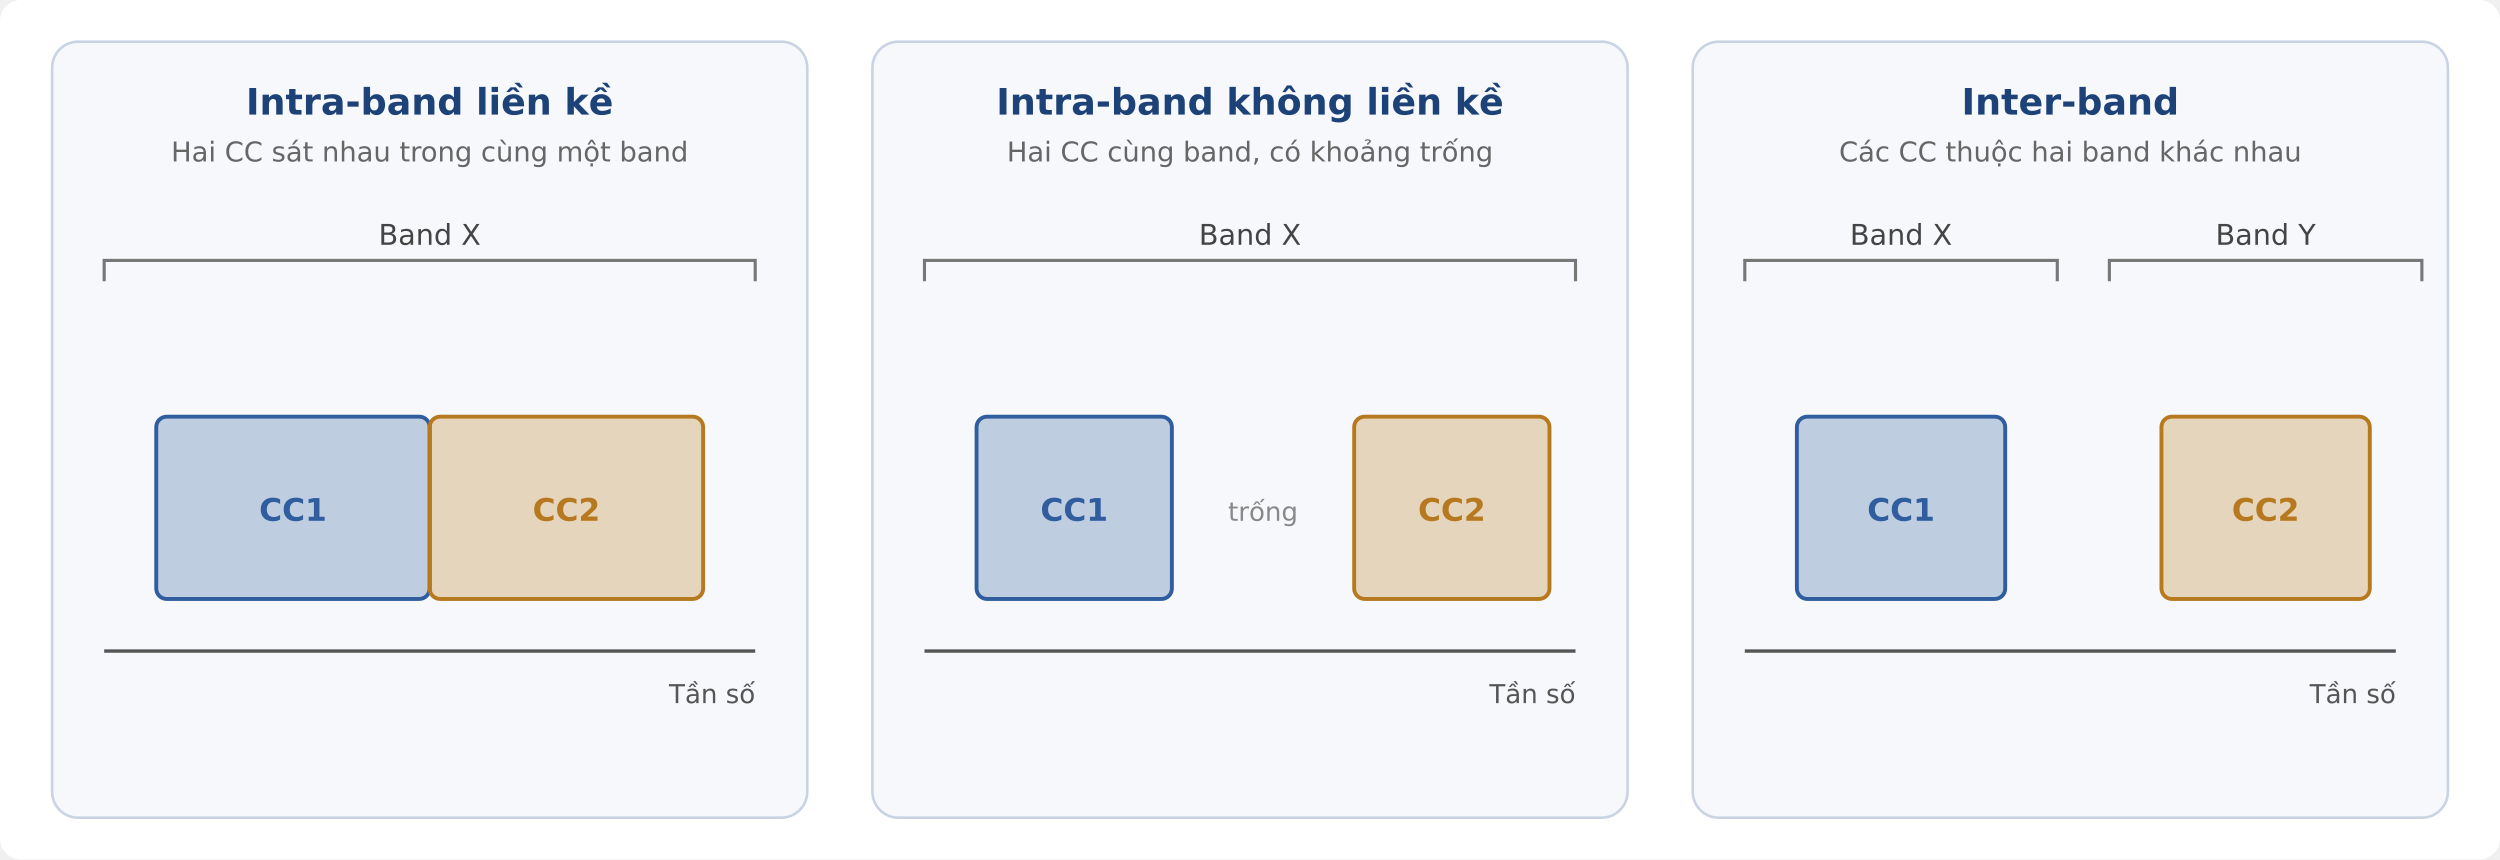
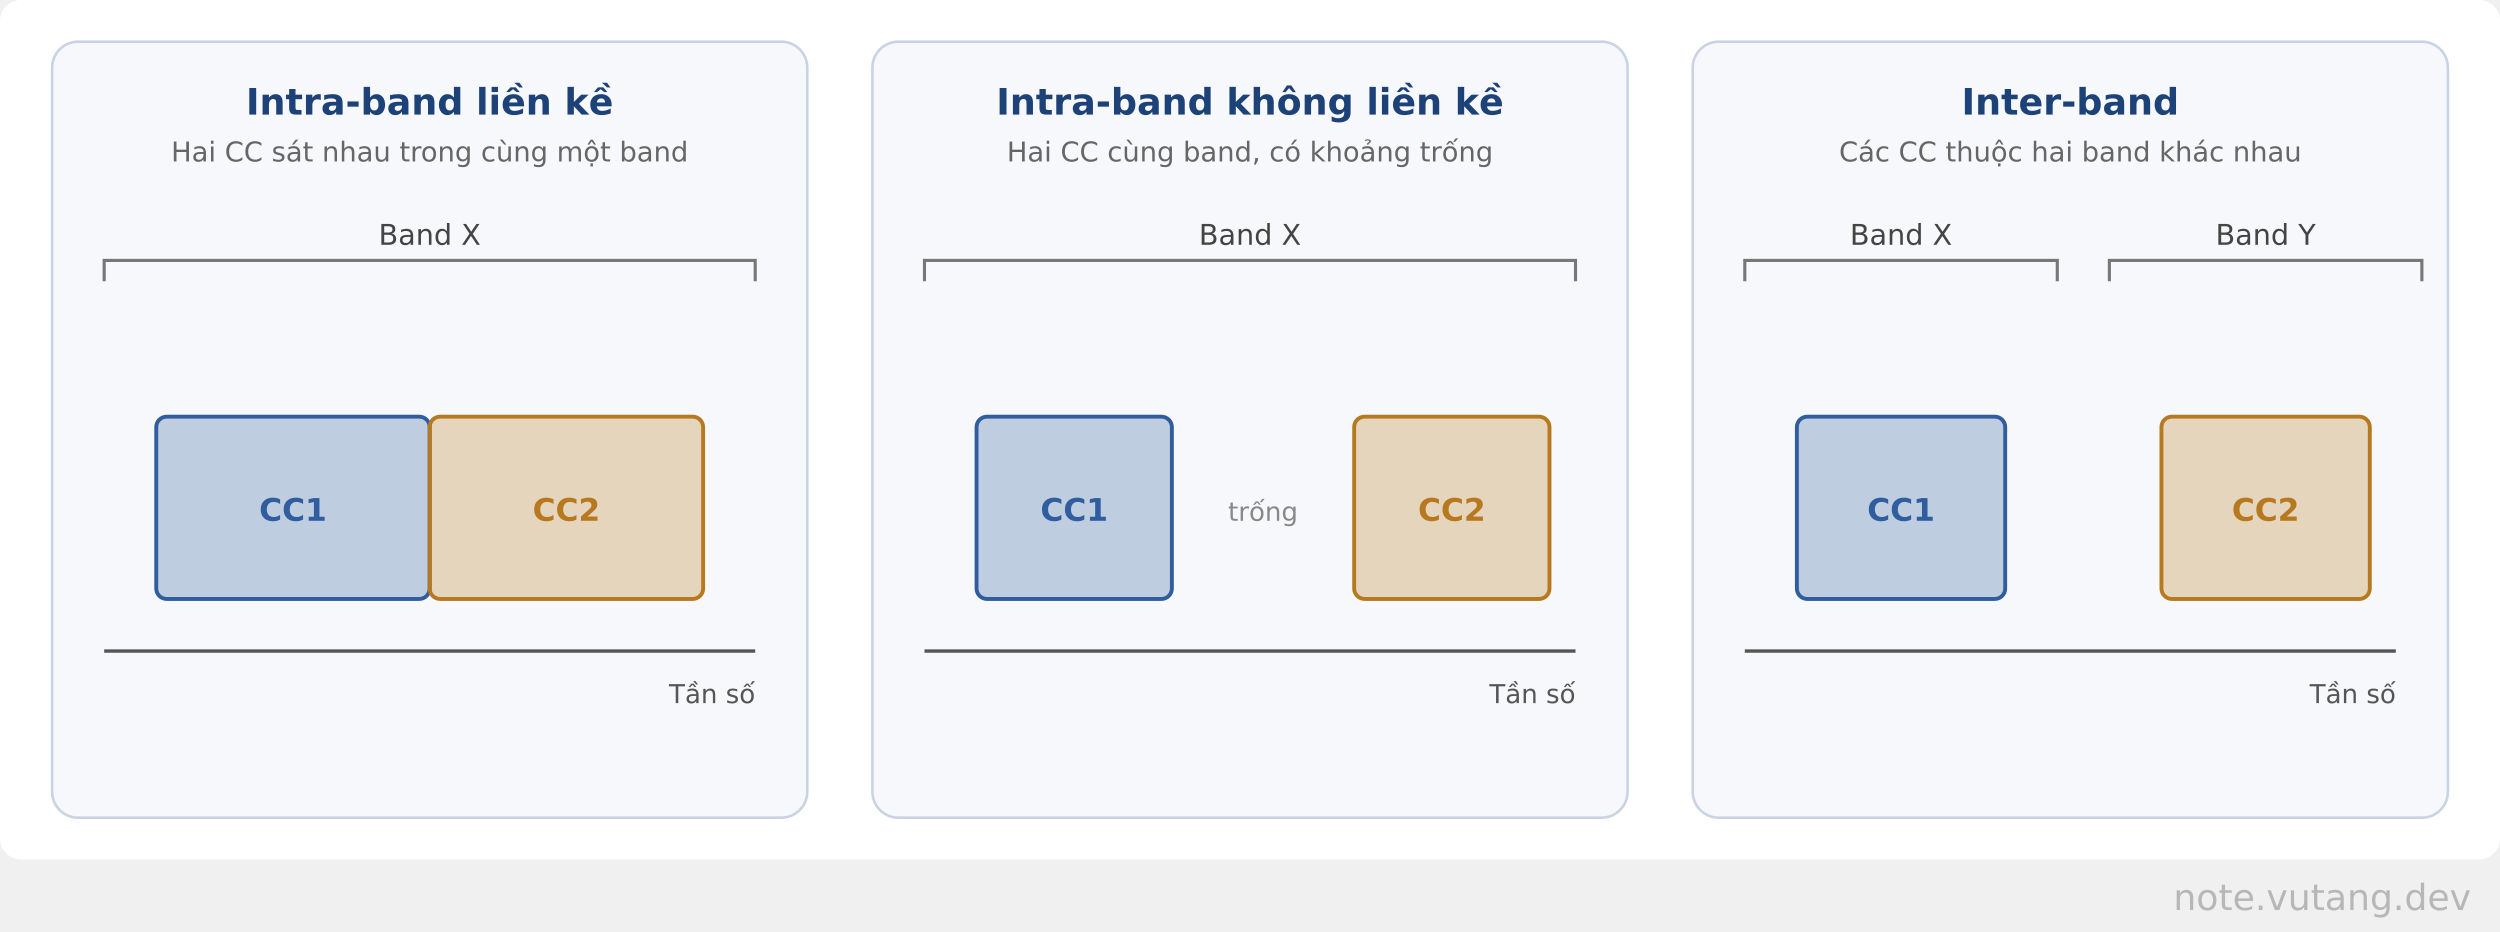
- <svg xmlns="http://www.w3.org/2000/svg" role="img" viewBox="0 0 960 330" font-family="DejaVu Sans, sans-serif">
+ <svg xmlns="http://www.w3.org/2000/svg" role="img" viewBox="0 0 960 357.79" font-family="DejaVu Sans, sans-serif">
  <rect x="0" y="0" width="960" height="330" rx="8" fill="#ffffff" />
  <rect x="20" y="16" width="290" height="298" rx="10" fill="#f6f8fb" stroke="#c9d3e3" />
  <text x="165" y="44" font-size="14" font-weight="700" text-anchor="middle" fill="#1d4278">Intra-band liền kề</text>
  <text x="165" y="62" font-size="10.5" text-anchor="middle" fill="#666">Hai CC sát nhau trong cùng một band</text>
  <line x1="40" y1="250" x2="290" y2="250" stroke="#555" stroke-width="1.3" />
  <text x="290" y="270" font-size="10" text-anchor="end" fill="#555">Tần số</text>
  <path d="M40 108 V100 H290 V108" fill="none" stroke="#777" stroke-width="1.2" />
  <text x="165.0" y="94" font-size="11" text-anchor="middle" fill="#444">Band X</text>
  <rect x="60" y="160" width="105" height="70" rx="4" fill="#2f5d9e" fill-opacity="0.28" stroke="#2f5d9e" stroke-width="1.5" />
  <text x="112.5" y="200" font-size="12" font-weight="700" text-anchor="middle" fill="#2f5d9e">CC1</text>
  <rect x="165" y="160" width="105" height="70" rx="4" fill="#b7791f" fill-opacity="0.28" stroke="#b7791f" stroke-width="1.5" />
  <text x="217.5" y="200" font-size="12" font-weight="700" text-anchor="middle" fill="#b7791f">CC2</text>
  <rect x="335" y="16" width="290" height="298" rx="10" fill="#f6f8fb" stroke="#c9d3e3" />
  <text x="480" y="44" font-size="14" font-weight="700" text-anchor="middle" fill="#1d4278">Intra-band không liền kề</text>
  <text x="480" y="62" font-size="10.5" text-anchor="middle" fill="#666">Hai CC cùng band, có khoảng trống</text>
  <line x1="355" y1="250" x2="605" y2="250" stroke="#555" stroke-width="1.3" />
  <text x="605" y="270" font-size="10" text-anchor="end" fill="#555">Tần số</text>
  <path d="M355 108 V100 H605 V108" fill="none" stroke="#777" stroke-width="1.2" />
  <text x="480.0" y="94" font-size="11" text-anchor="middle" fill="#444">Band X</text>
  <rect x="375" y="160" width="75" height="70" rx="4" fill="#2f5d9e" fill-opacity="0.28" stroke="#2f5d9e" stroke-width="1.5" />
  <text x="412.5" y="200" font-size="12" font-weight="700" text-anchor="middle" fill="#2f5d9e">CC1</text>
  <rect x="520" y="160" width="75" height="70" rx="4" fill="#b7791f" fill-opacity="0.28" stroke="#b7791f" stroke-width="1.5" />
  <text x="557.5" y="200" font-size="12" font-weight="700" text-anchor="middle" fill="#b7791f">CC2</text>
  <text x="485" y="200" font-size="10" text-anchor="middle" fill="#888">trống</text>
  <rect x="650" y="16" width="290" height="298" rx="10" fill="#f6f8fb" stroke="#c9d3e3" />
  <text x="795" y="44" font-size="14" font-weight="700" text-anchor="middle" fill="#1d4278">Inter-band</text>
  <text x="795" y="62" font-size="10.5" text-anchor="middle" fill="#666">Các CC thuộc hai band khác nhau</text>
  <line x1="670" y1="250" x2="920" y2="250" stroke="#555" stroke-width="1.3" />
  <text x="920" y="270" font-size="10" text-anchor="end" fill="#555">Tần số</text>
  <path d="M670 108 V100 H790 V108" fill="none" stroke="#777" stroke-width="1.2" />
  <text x="730.0" y="94" font-size="11" text-anchor="middle" fill="#444">Band X</text>
  <path d="M810 108 V100 H930 V108" fill="none" stroke="#777" stroke-width="1.2" />
  <text x="870.0" y="94" font-size="11" text-anchor="middle" fill="#444">Band Y</text>
  <rect x="690" y="160" width="80" height="70" rx="4" fill="#2f5d9e" fill-opacity="0.28" stroke="#2f5d9e" stroke-width="1.5" />
  <text x="730.0" y="200" font-size="12" font-weight="700" text-anchor="middle" fill="#2f5d9e">CC1</text>
  <rect x="830" y="160" width="80" height="70" rx="4" fill="#b7791f" fill-opacity="0.28" stroke="#b7791f" stroke-width="1.5" />
  <text x="870.0" y="200" font-size="12" font-weight="700" text-anchor="middle" fill="#b7791f">CC2</text>
+   <text id="wm" x="948.88" y="349.45" text-anchor="end" font-size="13.89" font-family="DejaVu Sans, sans-serif" style="fill:#888;fill-opacity:0.55">note.vutang.dev</text>
</svg>
